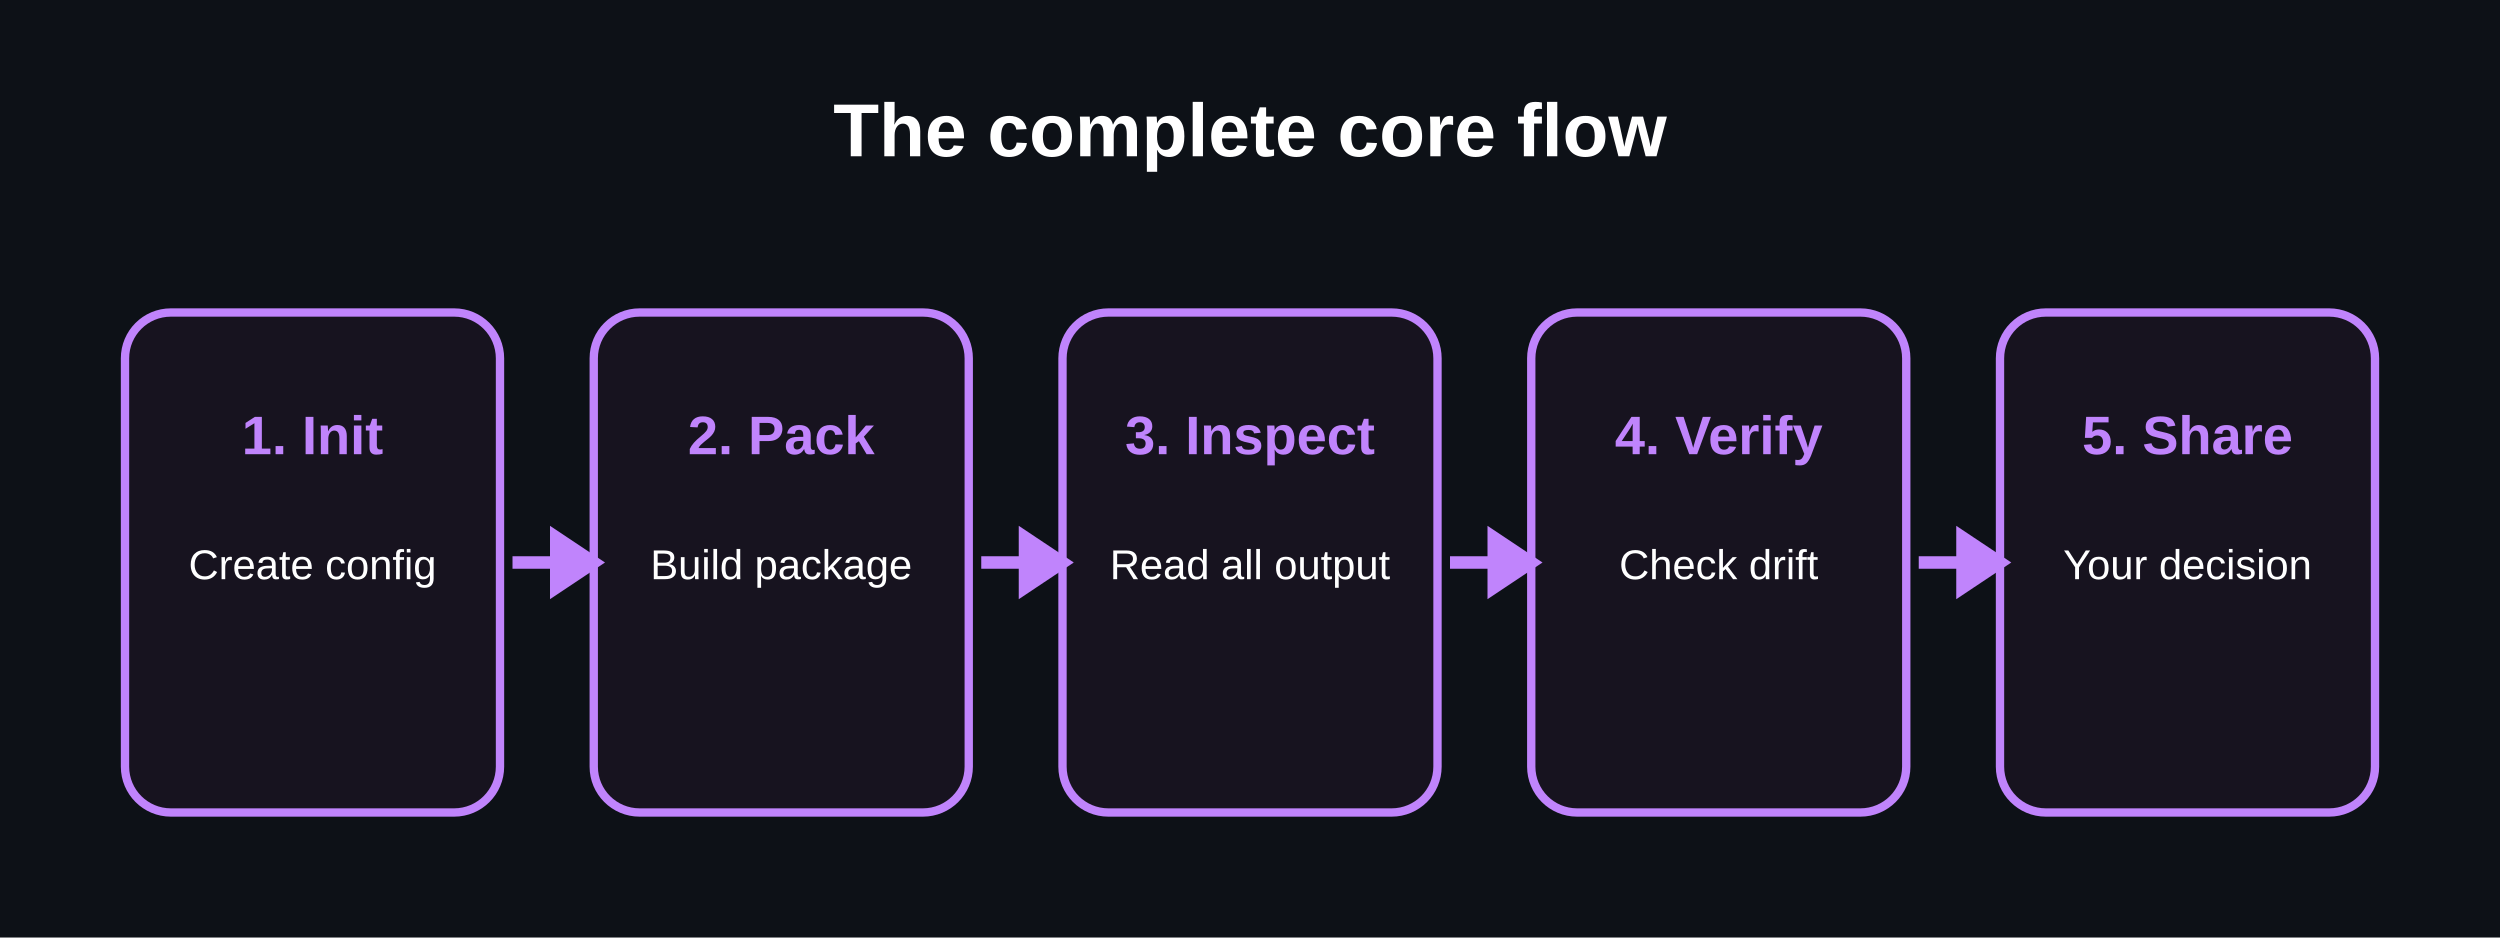
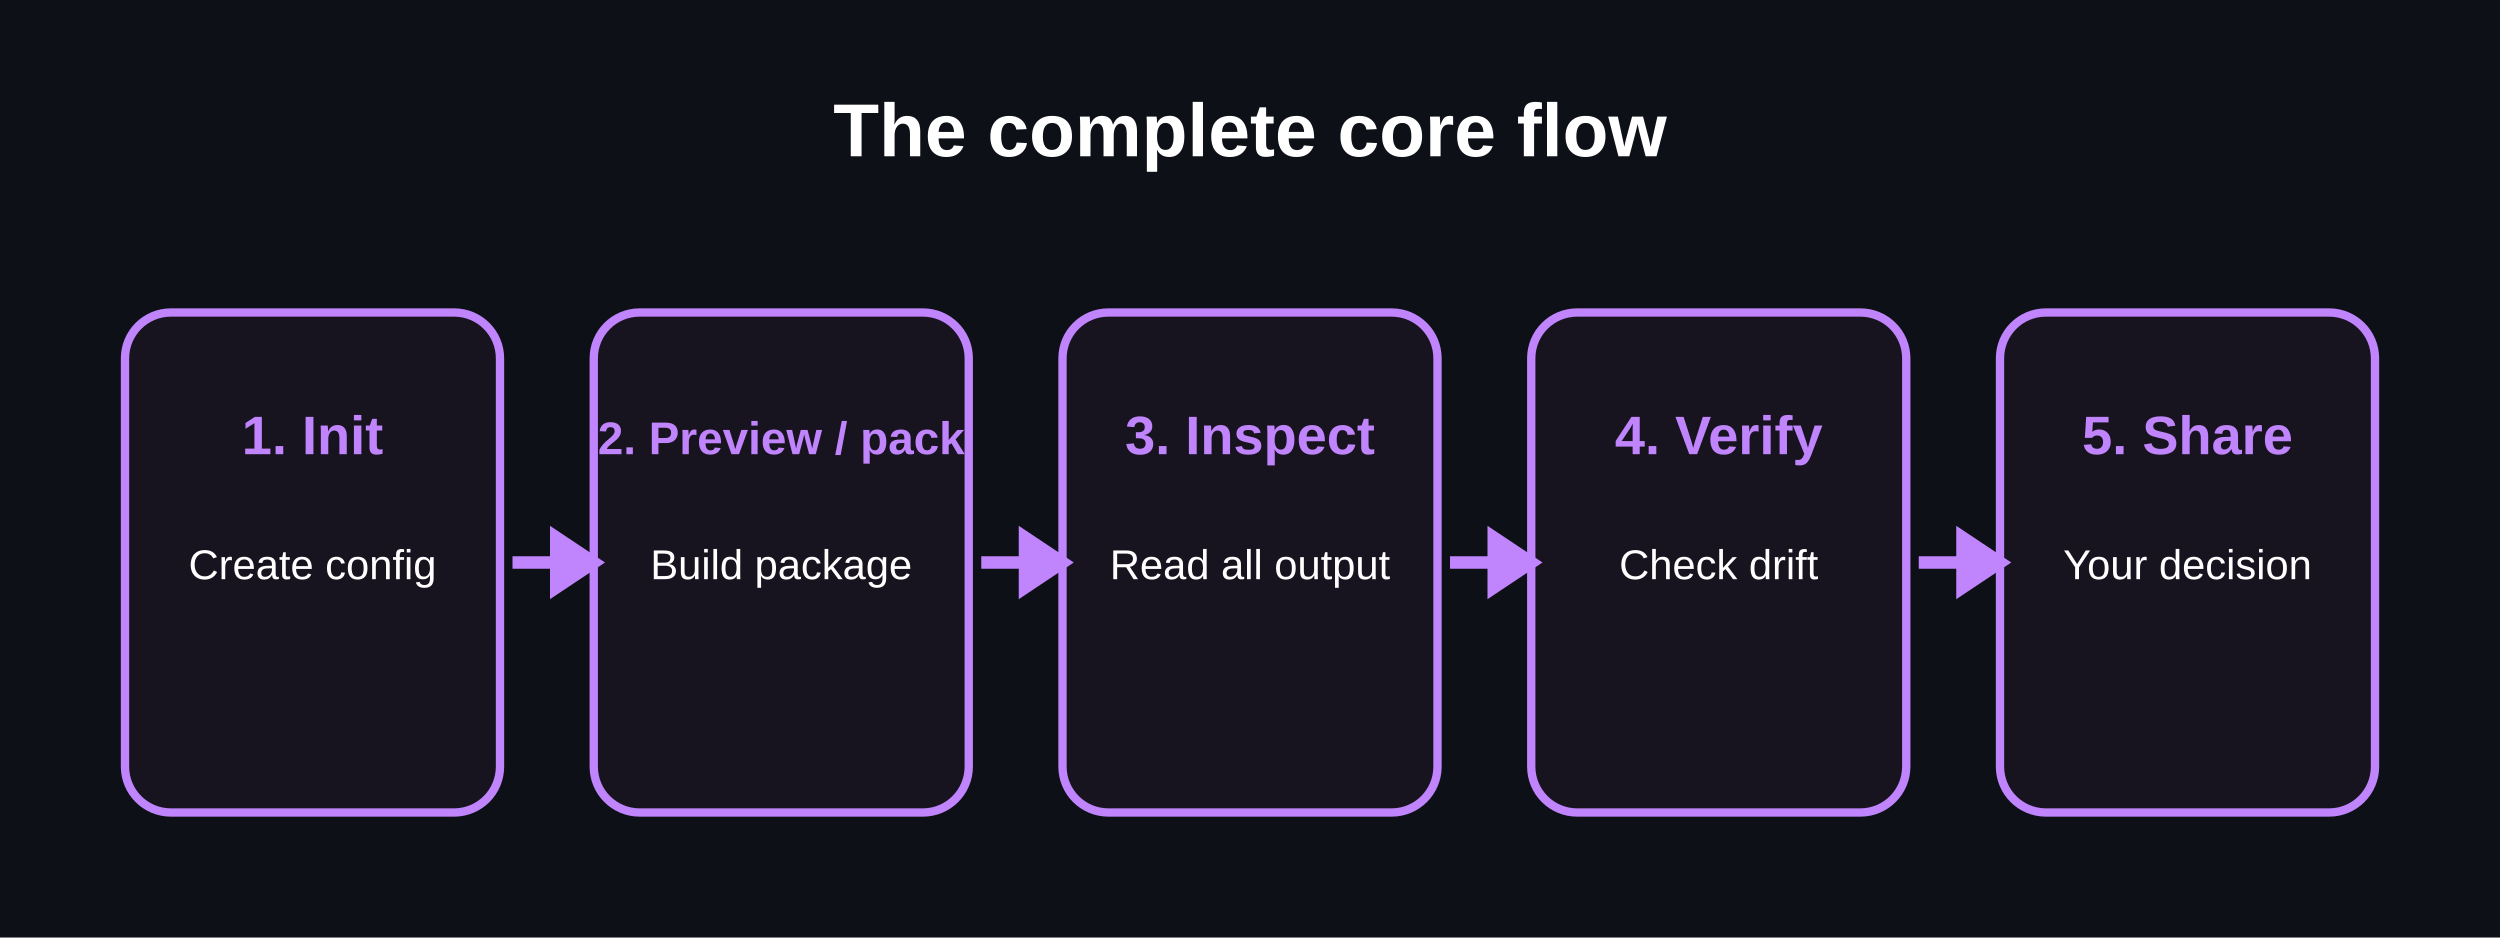
<svg xmlns="http://www.w3.org/2000/svg" width="1200" height="450" viewBox="0 0 1200 450" role="img" aria-labelledby="title desc">
  <rect width="1200" height="450" fill="#0D1117" />
  <text x="600" y="75" text-anchor="middle" font-family="Arial, Helvetica, sans-serif" font-size="36" font-weight="700" fill="#FFFFFF">The complete core flow</text>
  <g font-family="Arial, Helvetica, sans-serif">
    <rect x="60" y="150" width="180" height="240" rx="22" fill="#17131F" stroke="#C084FC" stroke-width="4" />
    <rect x="285" y="150" width="180" height="240" rx="22" fill="#17131F" stroke="#C084FC" stroke-width="4" />
    <rect x="510" y="150" width="180" height="240" rx="22" fill="#17131F" stroke="#C084FC" stroke-width="4" />
    <rect x="735" y="150" width="180" height="240" rx="22" fill="#17131F" stroke="#C084FC" stroke-width="4" />
    <rect x="960" y="150" width="180" height="240" rx="22" fill="#17131F" stroke="#C084FC" stroke-width="4" />
    <text x="150" y="218" text-anchor="middle" font-size="26" font-weight="700" fill="#C084FC">1. Init</text>
-     <text x="375" y="218" text-anchor="middle" font-size="26" font-weight="700" fill="#C084FC">2. Pack</text>
+     <text x="375" y="218" text-anchor="middle" font-size="22" font-weight="700" fill="#C084FC">2. Preview / pack</text>
    <text x="600" y="218" text-anchor="middle" font-size="26" font-weight="700" fill="#C084FC">3. Inspect</text>
    <text x="825" y="218" text-anchor="middle" font-size="26" font-weight="700" fill="#C084FC">4. Verify</text>
    <text x="1050" y="218" text-anchor="middle" font-size="26" font-weight="700" fill="#C084FC">5. Share</text>
    <text x="150" y="278" text-anchor="middle" font-size="20" fill="#FFFFFF">Create config</text>
    <text x="375" y="278" text-anchor="middle" font-size="20" fill="#FFFFFF">Build package</text>
    <text x="600" y="278" text-anchor="middle" font-size="20" fill="#FFFFFF">Read all output</text>
    <text x="825" y="278" text-anchor="middle" font-size="20" fill="#FFFFFF">Check drift</text>
    <text x="1050" y="278" text-anchor="middle" font-size="20" fill="#FFFFFF">Your decision</text>
  </g>
  <g stroke="#C084FC" stroke-width="6" fill="#C084FC">
    <line x1="246" y1="270" x2="267" y2="270" />
    <polygon points="267,258 285,270 267,282" />
    <line x1="471" y1="270" x2="492" y2="270" />
    <polygon points="492,258 510,270 492,282" />
    <line x1="696" y1="270" x2="717" y2="270" />
    <polygon points="717,258 735,270 717,282" />
    <line x1="921" y1="270" x2="942" y2="270" />
    <polygon points="942,258 960,270 942,282" />
  </g>
</svg>
